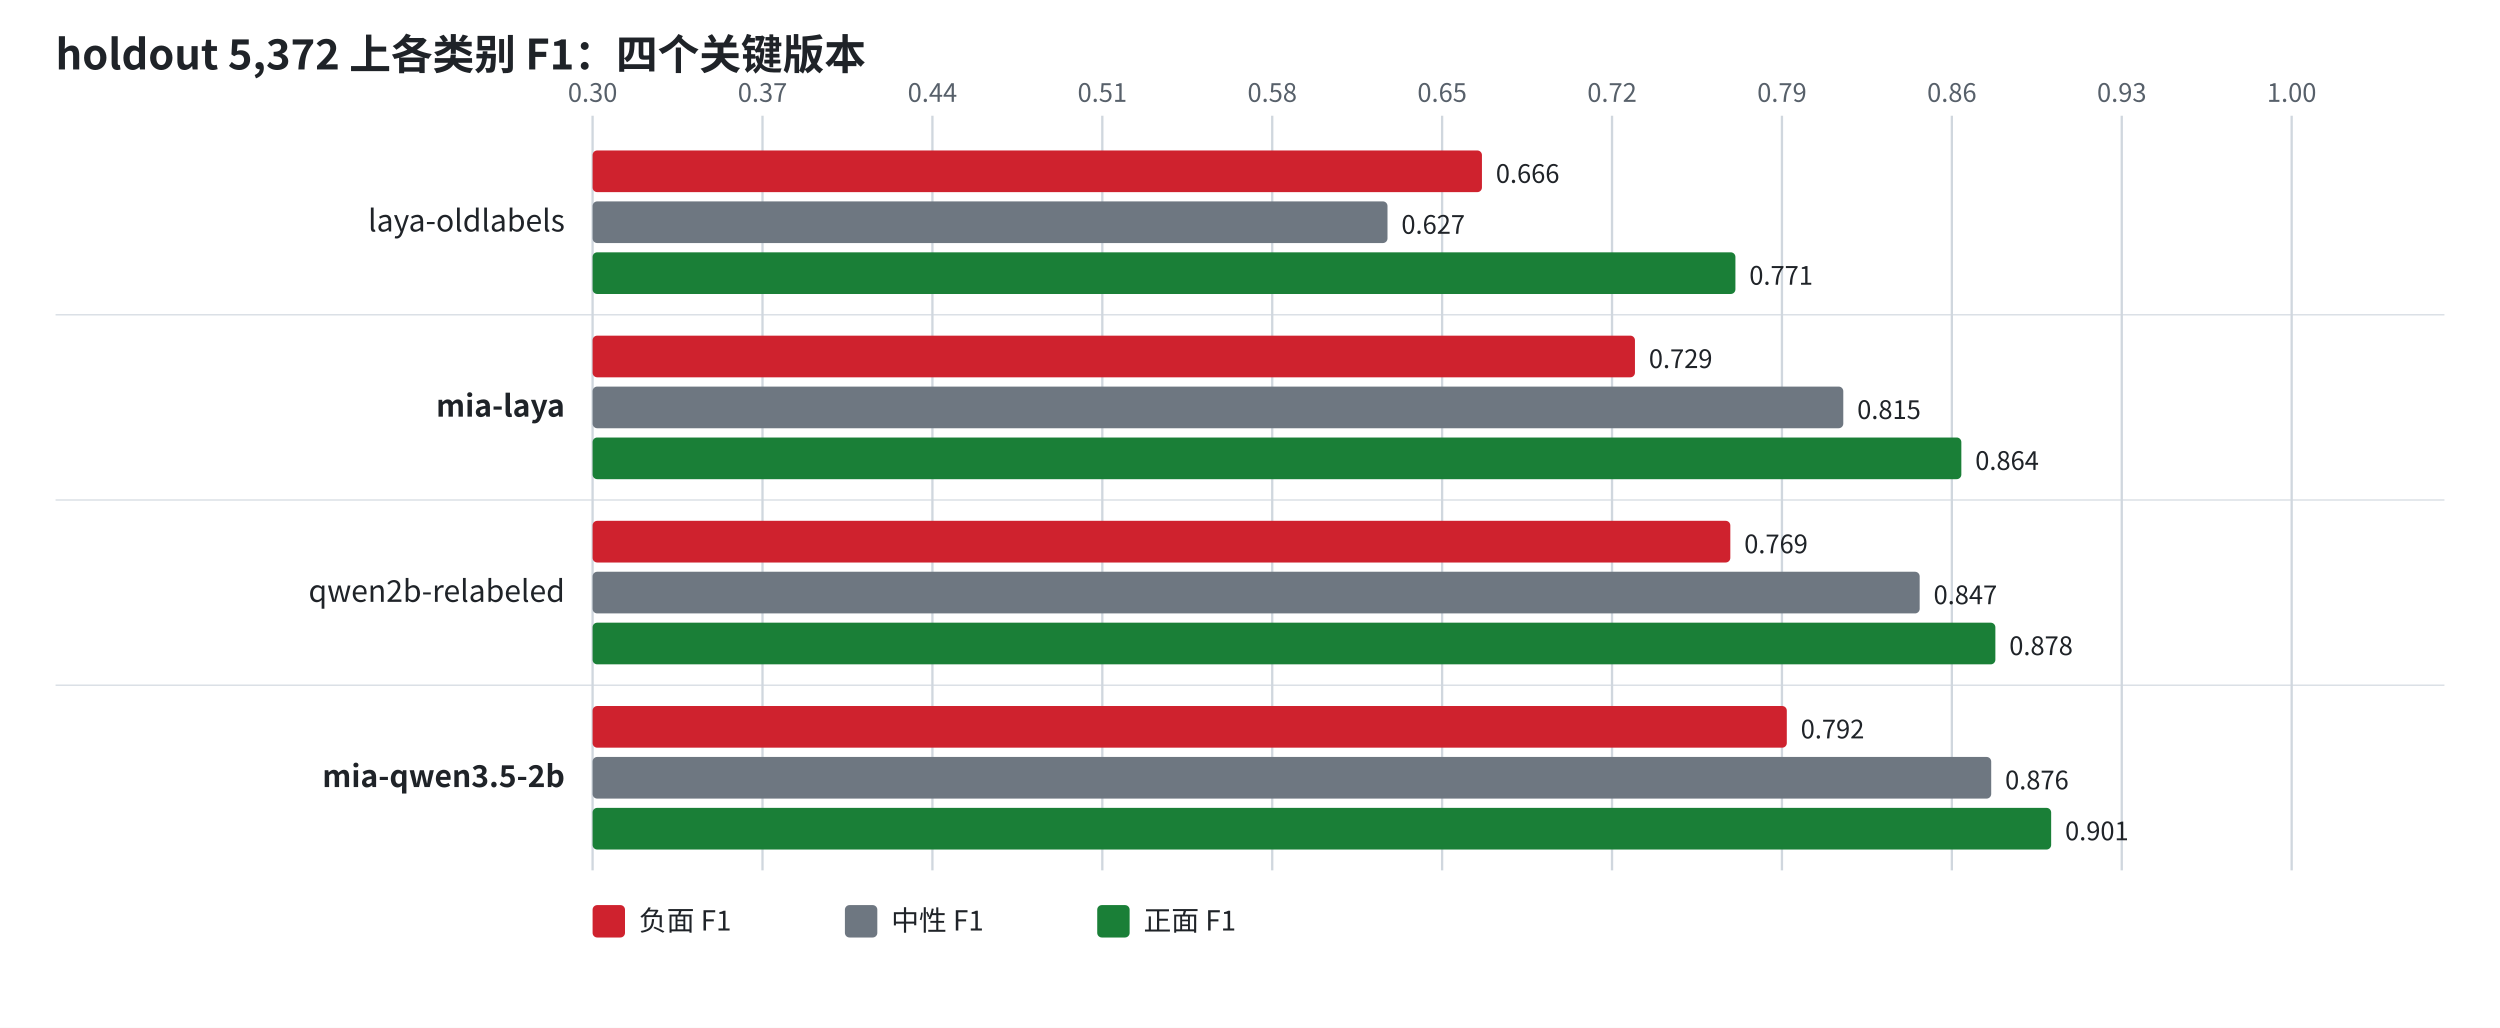
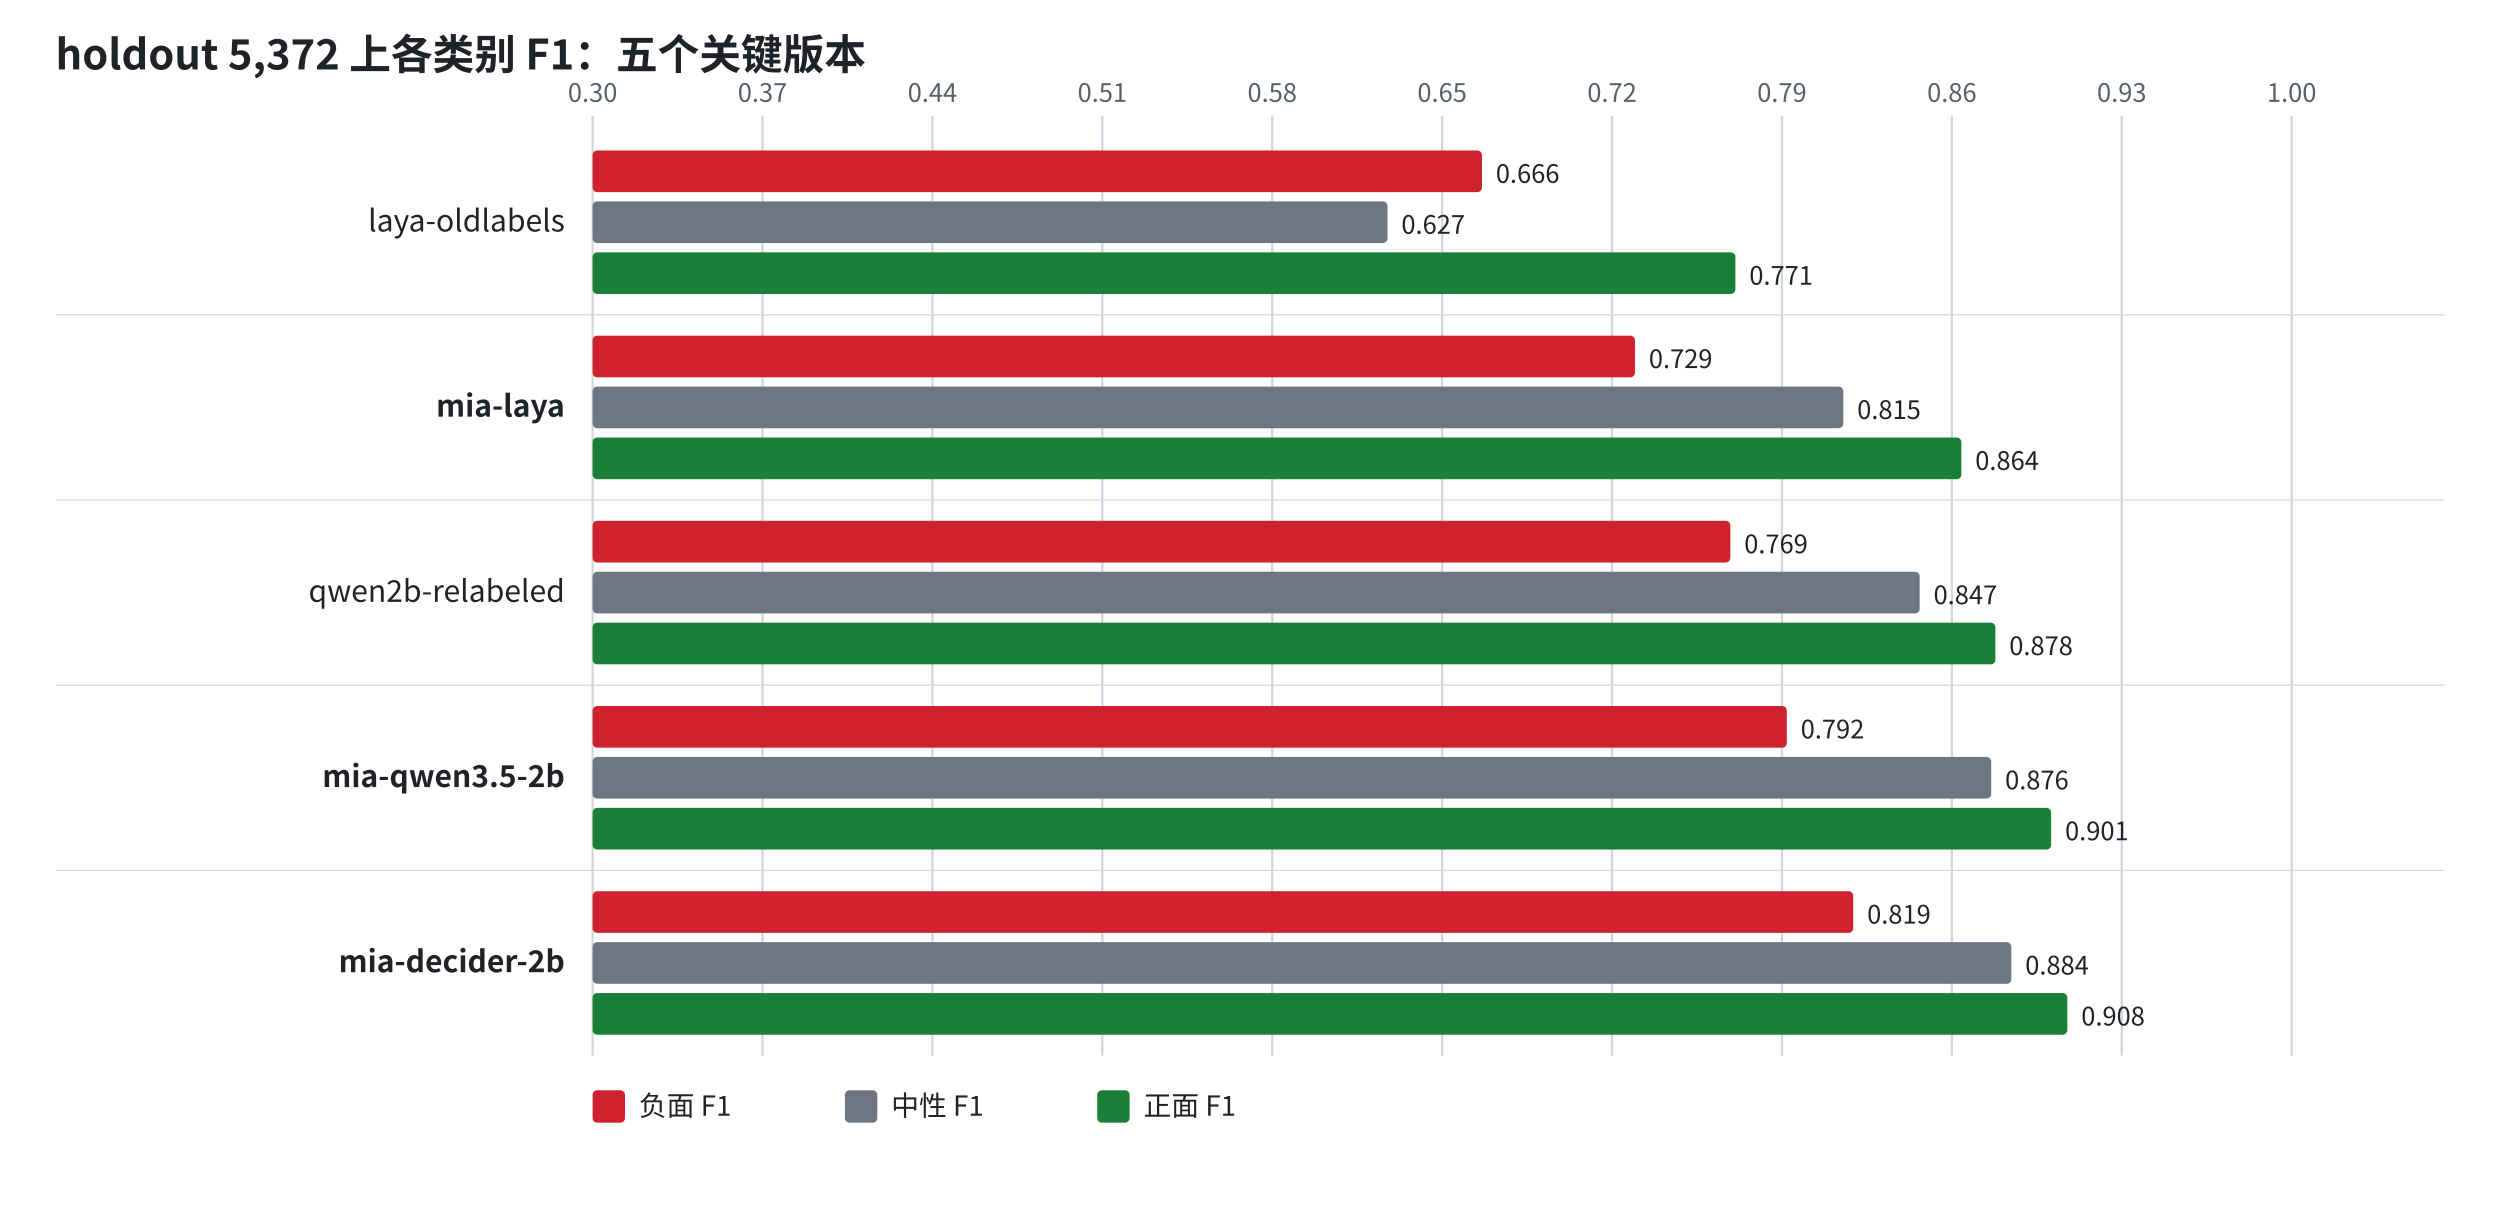
- <svg xmlns="http://www.w3.org/2000/svg" width="1080" height="444" viewBox="0 0 1080 444" role="img" aria-label="holdout 5,372 上各类别 F1：四个关键版本" font-family="-apple-system, BlinkMacSystemFont, &quot;Segoe UI&quot;, &quot;PingFang SC&quot;, &quot;Microsoft YaHei&quot;, &quot;Noto Sans CJK SC&quot;, sans-serif">
-   <rect width="1080" height="444" fill="#ffffff" />
-   <text x="24" y="30" font-size="18" font-weight="600" fill="#1f2328">holdout 5,372 上各类别 F1：四个关键版本</text>
-   <line x1="256.0" y1="50" x2="256.0" y2="376" stroke="#d0d7de" stroke-width="1" />
+ <svg xmlns="http://www.w3.org/2000/svg" width="1080" height="524" viewBox="0 0 1080 524" role="img" aria-label="holdout 5,372 上各类别 F1：五个关键版本" font-family="-apple-system, BlinkMacSystemFont, &quot;Segoe UI&quot;, &quot;PingFang SC&quot;, &quot;Microsoft YaHei&quot;, &quot;Noto Sans CJK SC&quot;, sans-serif">
+   <rect width="1080" height="524" fill="#ffffff" />
+   <text x="24" y="30" font-size="18" font-weight="600" fill="#1f2328">holdout 5,372 上各类别 F1：五个关键版本</text>
+   <line x1="256.0" y1="50" x2="256.0" y2="456" stroke="#d0d7de" stroke-width="1" />
  <text x="256.0" y="44" font-size="11" fill="#57606a" text-anchor="middle">0.30</text>
-   <line x1="329.4" y1="50" x2="329.4" y2="376" stroke="#d0d7de" stroke-width="1" />
+   <line x1="329.4" y1="50" x2="329.4" y2="456" stroke="#d0d7de" stroke-width="1" />
  <text x="329.4" y="44" font-size="11" fill="#57606a" text-anchor="middle">0.37</text>
-   <line x1="402.8" y1="50" x2="402.8" y2="376" stroke="#d0d7de" stroke-width="1" />
+   <line x1="402.8" y1="50" x2="402.8" y2="456" stroke="#d0d7de" stroke-width="1" />
  <text x="402.8" y="44" font-size="11" fill="#57606a" text-anchor="middle">0.44</text>
-   <line x1="476.2" y1="50" x2="476.2" y2="376" stroke="#d0d7de" stroke-width="1" />
+   <line x1="476.2" y1="50" x2="476.2" y2="456" stroke="#d0d7de" stroke-width="1" />
  <text x="476.2" y="44" font-size="11" fill="#57606a" text-anchor="middle">0.51</text>
-   <line x1="549.6" y1="50" x2="549.6" y2="376" stroke="#d0d7de" stroke-width="1" />
+   <line x1="549.6" y1="50" x2="549.6" y2="456" stroke="#d0d7de" stroke-width="1" />
  <text x="549.6" y="44" font-size="11" fill="#57606a" text-anchor="middle">0.58</text>
-   <line x1="623.0" y1="50" x2="623.0" y2="376" stroke="#d0d7de" stroke-width="1" />
+   <line x1="623.0" y1="50" x2="623.0" y2="456" stroke="#d0d7de" stroke-width="1" />
  <text x="623.0" y="44" font-size="11" fill="#57606a" text-anchor="middle">0.65</text>
-   <line x1="696.4" y1="50" x2="696.4" y2="376" stroke="#d0d7de" stroke-width="1" />
+   <line x1="696.4" y1="50" x2="696.4" y2="456" stroke="#d0d7de" stroke-width="1" />
  <text x="696.4" y="44" font-size="11" fill="#57606a" text-anchor="middle">0.72</text>
-   <line x1="769.8" y1="50" x2="769.8" y2="376" stroke="#d0d7de" stroke-width="1" />
+   <line x1="769.8" y1="50" x2="769.8" y2="456" stroke="#d0d7de" stroke-width="1" />
  <text x="769.8" y="44" font-size="11" fill="#57606a" text-anchor="middle">0.79</text>
-   <line x1="843.2" y1="50" x2="843.2" y2="376" stroke="#d0d7de" stroke-width="1" />
+   <line x1="843.2" y1="50" x2="843.2" y2="456" stroke="#d0d7de" stroke-width="1" />
  <text x="843.2" y="44" font-size="11" fill="#57606a" text-anchor="middle">0.86</text>
-   <line x1="916.6" y1="50" x2="916.6" y2="376" stroke="#d0d7de" stroke-width="1" />
+   <line x1="916.6" y1="50" x2="916.6" y2="456" stroke="#d0d7de" stroke-width="1" />
  <text x="916.6" y="44" font-size="11" fill="#57606a" text-anchor="middle">0.93</text>
-   <line x1="990.0" y1="50" x2="990.0" y2="376" stroke="#d0d7de" stroke-width="1" />
+   <line x1="990.0" y1="50" x2="990.0" y2="456" stroke="#d0d7de" stroke-width="1" />
  <text x="990.0" y="44" font-size="11" fill="#57606a" text-anchor="middle">1.00</text>
  <text x="244" y="100.0" font-size="13" fill="#1f2328" text-anchor="end">laya-oldlabels</text>
  <rect x="256" y="65.0" width="384.2" height="18" fill="#cf222e" rx="2" />
  <text x="646.2" y="79.0" font-size="11" fill="#1f2328">0.666</text>
  <rect x="256" y="87.0" width="343.4" height="18" fill="#6e7781" rx="2" />
  <text x="605.4" y="101.0" font-size="11" fill="#1f2328">0.627</text>
  <rect x="256" y="109.0" width="493.7" height="18" fill="#1a7f37" rx="2" />
  <text x="755.7" y="123.0" font-size="11" fill="#1f2328">0.771</text>
  <text x="244" y="180.0" font-size="13" fill="#1f2328" text-anchor="end" font-weight="600">mia-laya</text>
  <rect x="256" y="145.0" width="450.3" height="18" fill="#cf222e" rx="2" />
  <text x="712.3" y="159.0" font-size="11" fill="#1f2328">0.729</text>
  <rect x="256" y="167.0" width="540.3" height="18" fill="#6e7781" rx="2" />
  <text x="802.3" y="181.0" font-size="11" fill="#1f2328">0.815</text>
  <rect x="256" y="189.0" width="591.3" height="18" fill="#1a7f37" rx="2" />
  <text x="853.3" y="203.0" font-size="11" fill="#1f2328">0.864</text>
  <line x1="24" y1="136" x2="1056" y2="136" stroke="#d0d7de" stroke-width="0.5" />
  <text x="244" y="260.0" font-size="13" fill="#1f2328" text-anchor="end">qwen2b-relabeled</text>
  <rect x="256" y="225.0" width="491.5" height="18" fill="#cf222e" rx="2" />
  <text x="753.5" y="239.0" font-size="11" fill="#1f2328">0.769</text>
  <rect x="256" y="247.0" width="573.3" height="18" fill="#6e7781" rx="2" />
  <text x="835.3" y="261.0" font-size="11" fill="#1f2328">0.847</text>
  <rect x="256" y="269.0" width="606.0" height="18" fill="#1a7f37" rx="2" />
  <text x="868.0" y="283.0" font-size="11" fill="#1f2328">0.878</text>
  <line x1="24" y1="216" x2="1056" y2="216" stroke="#d0d7de" stroke-width="0.5" />
  <text x="244" y="340.0" font-size="13" fill="#1f2328" text-anchor="end" font-weight="600">mia-qwen3.5-2b</text>
  <rect x="256" y="305.0" width="515.9" height="18" fill="#cf222e" rx="2" />
  <text x="777.9" y="319.0" font-size="11" fill="#1f2328">0.792</text>
  <rect x="256" y="327.0" width="604.2" height="18" fill="#6e7781" rx="2" />
  <text x="866.2" y="341.0" font-size="11" fill="#1f2328">0.876</text>
  <rect x="256" y="349.0" width="630.1" height="18" fill="#1a7f37" rx="2" />
  <text x="892.1" y="363.0" font-size="11" fill="#1f2328">0.901</text>
  <line x1="24" y1="296" x2="1056" y2="296" stroke="#d0d7de" stroke-width="0.5" />
-   <rect x="256" y="391" width="14" height="14" fill="#cf222e" rx="2" />
-   <text x="276" y="402" font-size="12" fill="#1f2328">负面 F1</text>
-   <rect x="365" y="391" width="14" height="14" fill="#6e7781" rx="2" />
-   <text x="385" y="402" font-size="12" fill="#1f2328">中性 F1</text>
-   <rect x="474" y="391" width="14" height="14" fill="#1a7f37" rx="2" />
-   <text x="494" y="402" font-size="12" fill="#1f2328">正面 F1</text>
+   <text x="244" y="420.0" font-size="13" fill="#1f2328" text-anchor="end" font-weight="600">mia-decider-2b</text>
+   <rect x="256" y="385.0" width="544.6" height="18" fill="#cf222e" rx="2" />
+   <text x="806.6" y="399.0" font-size="11" fill="#1f2328">0.819</text>
+   <rect x="256" y="407.0" width="612.9" height="18" fill="#6e7781" rx="2" />
+   <text x="874.9" y="421.0" font-size="11" fill="#1f2328">0.884</text>
+   <rect x="256" y="429.0" width="637.1" height="18" fill="#1a7f37" rx="2" />
+   <text x="899.1" y="443.0" font-size="11" fill="#1f2328">0.908</text>
+   <line x1="24" y1="376" x2="1056" y2="376" stroke="#d0d7de" stroke-width="0.5" />
+   <rect x="256" y="471" width="14" height="14" fill="#cf222e" rx="2" />
+   <text x="276" y="482" font-size="12" fill="#1f2328">负面 F1</text>
+   <rect x="365" y="471" width="14" height="14" fill="#6e7781" rx="2" />
+   <text x="385" y="482" font-size="12" fill="#1f2328">中性 F1</text>
+   <rect x="474" y="471" width="14" height="14" fill="#1a7f37" rx="2" />
+   <text x="494" y="482" font-size="12" fill="#1f2328">正面 F1</text>
</svg>
